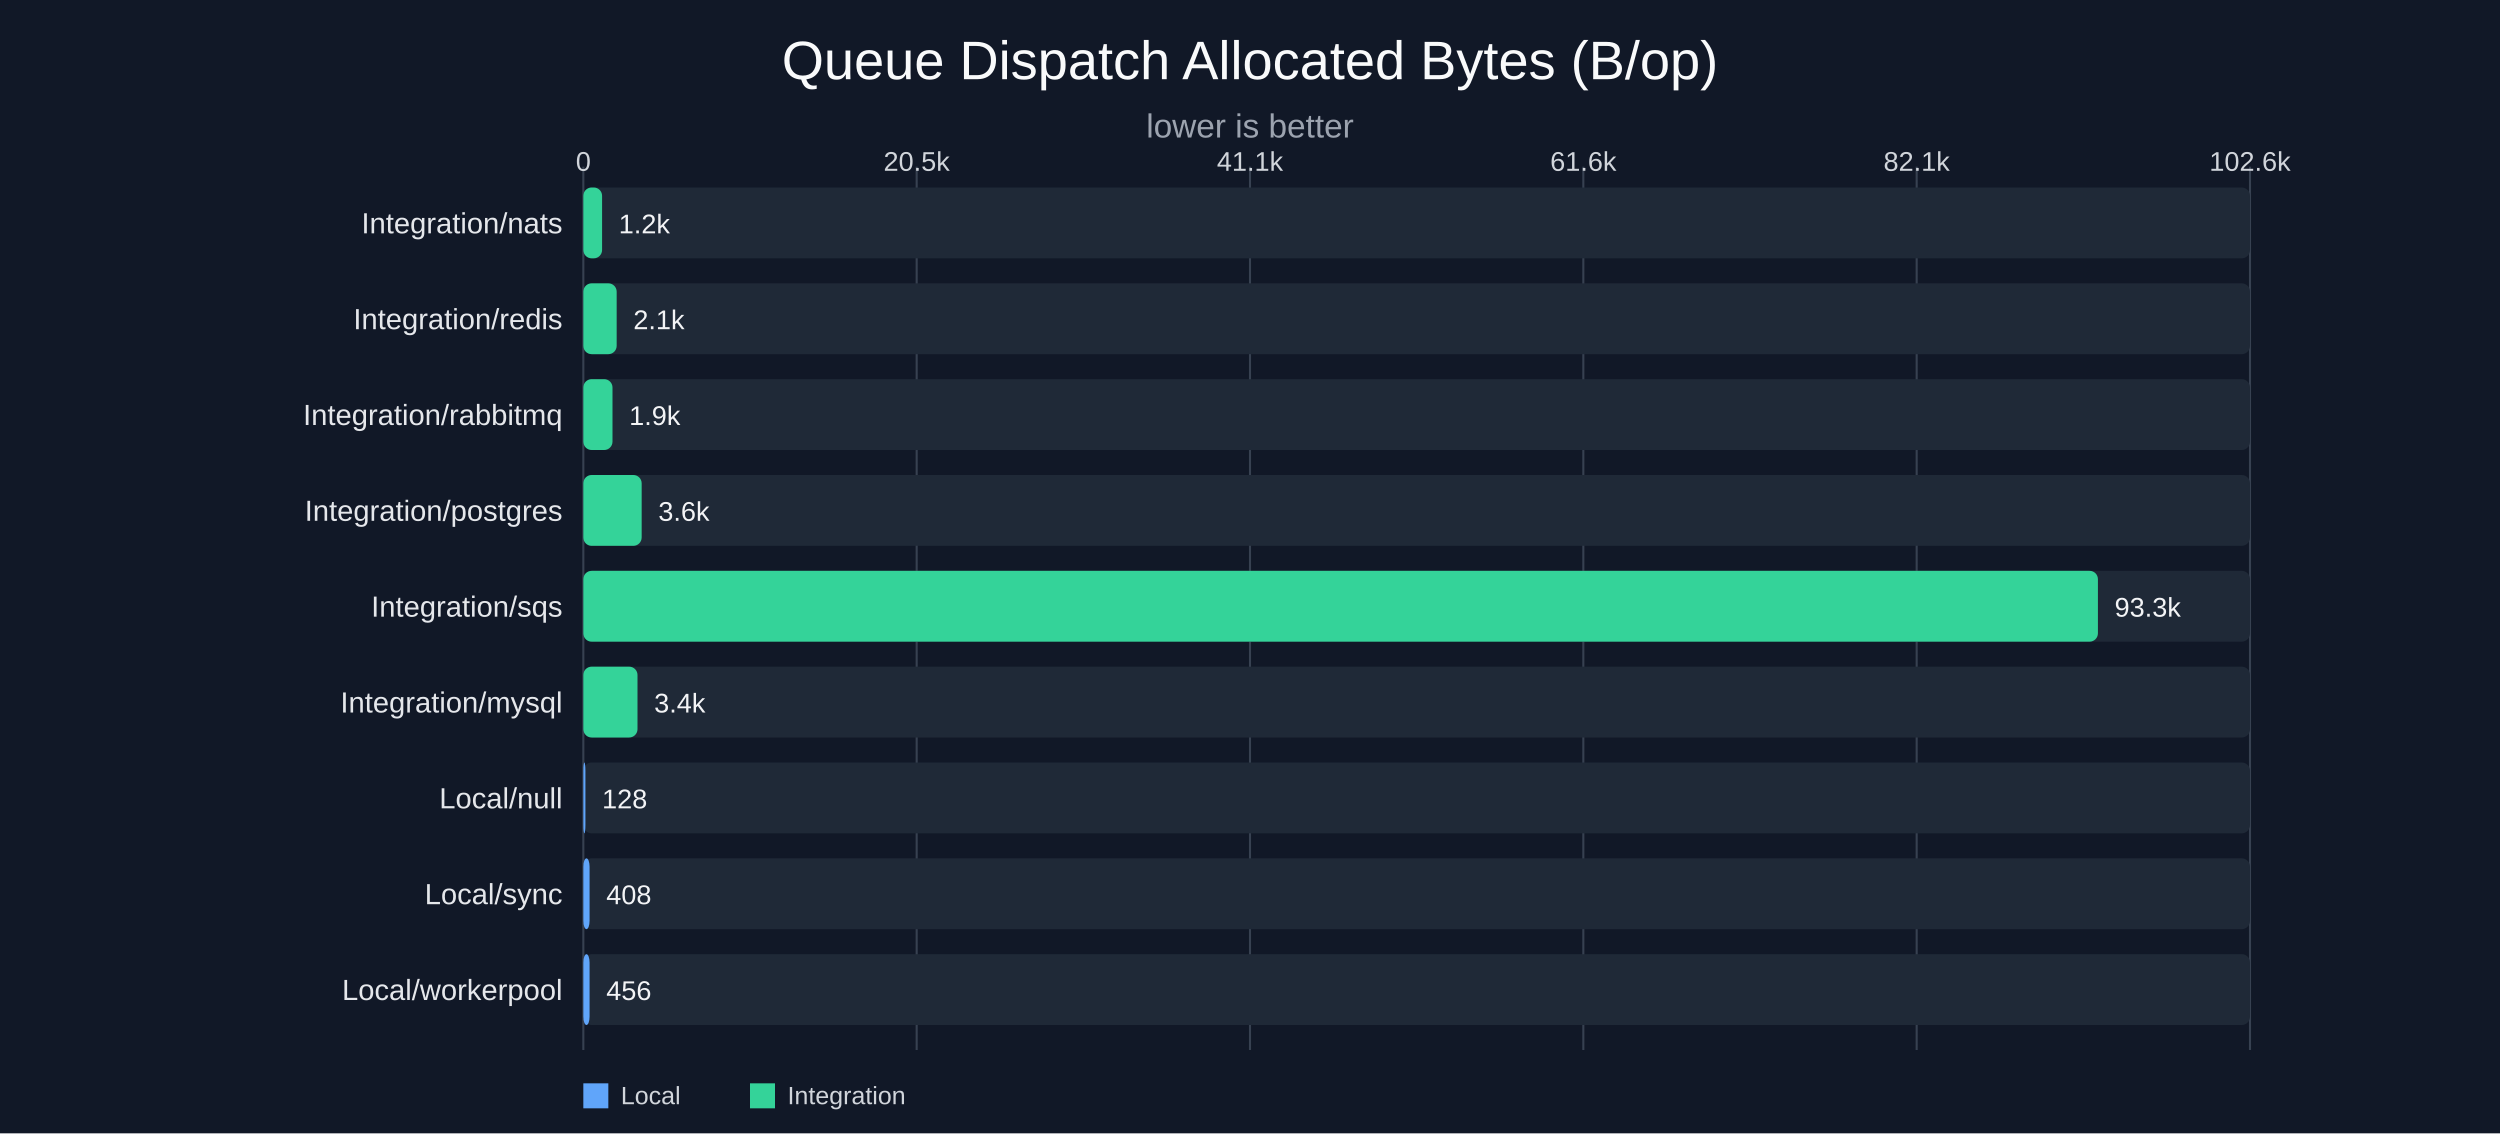
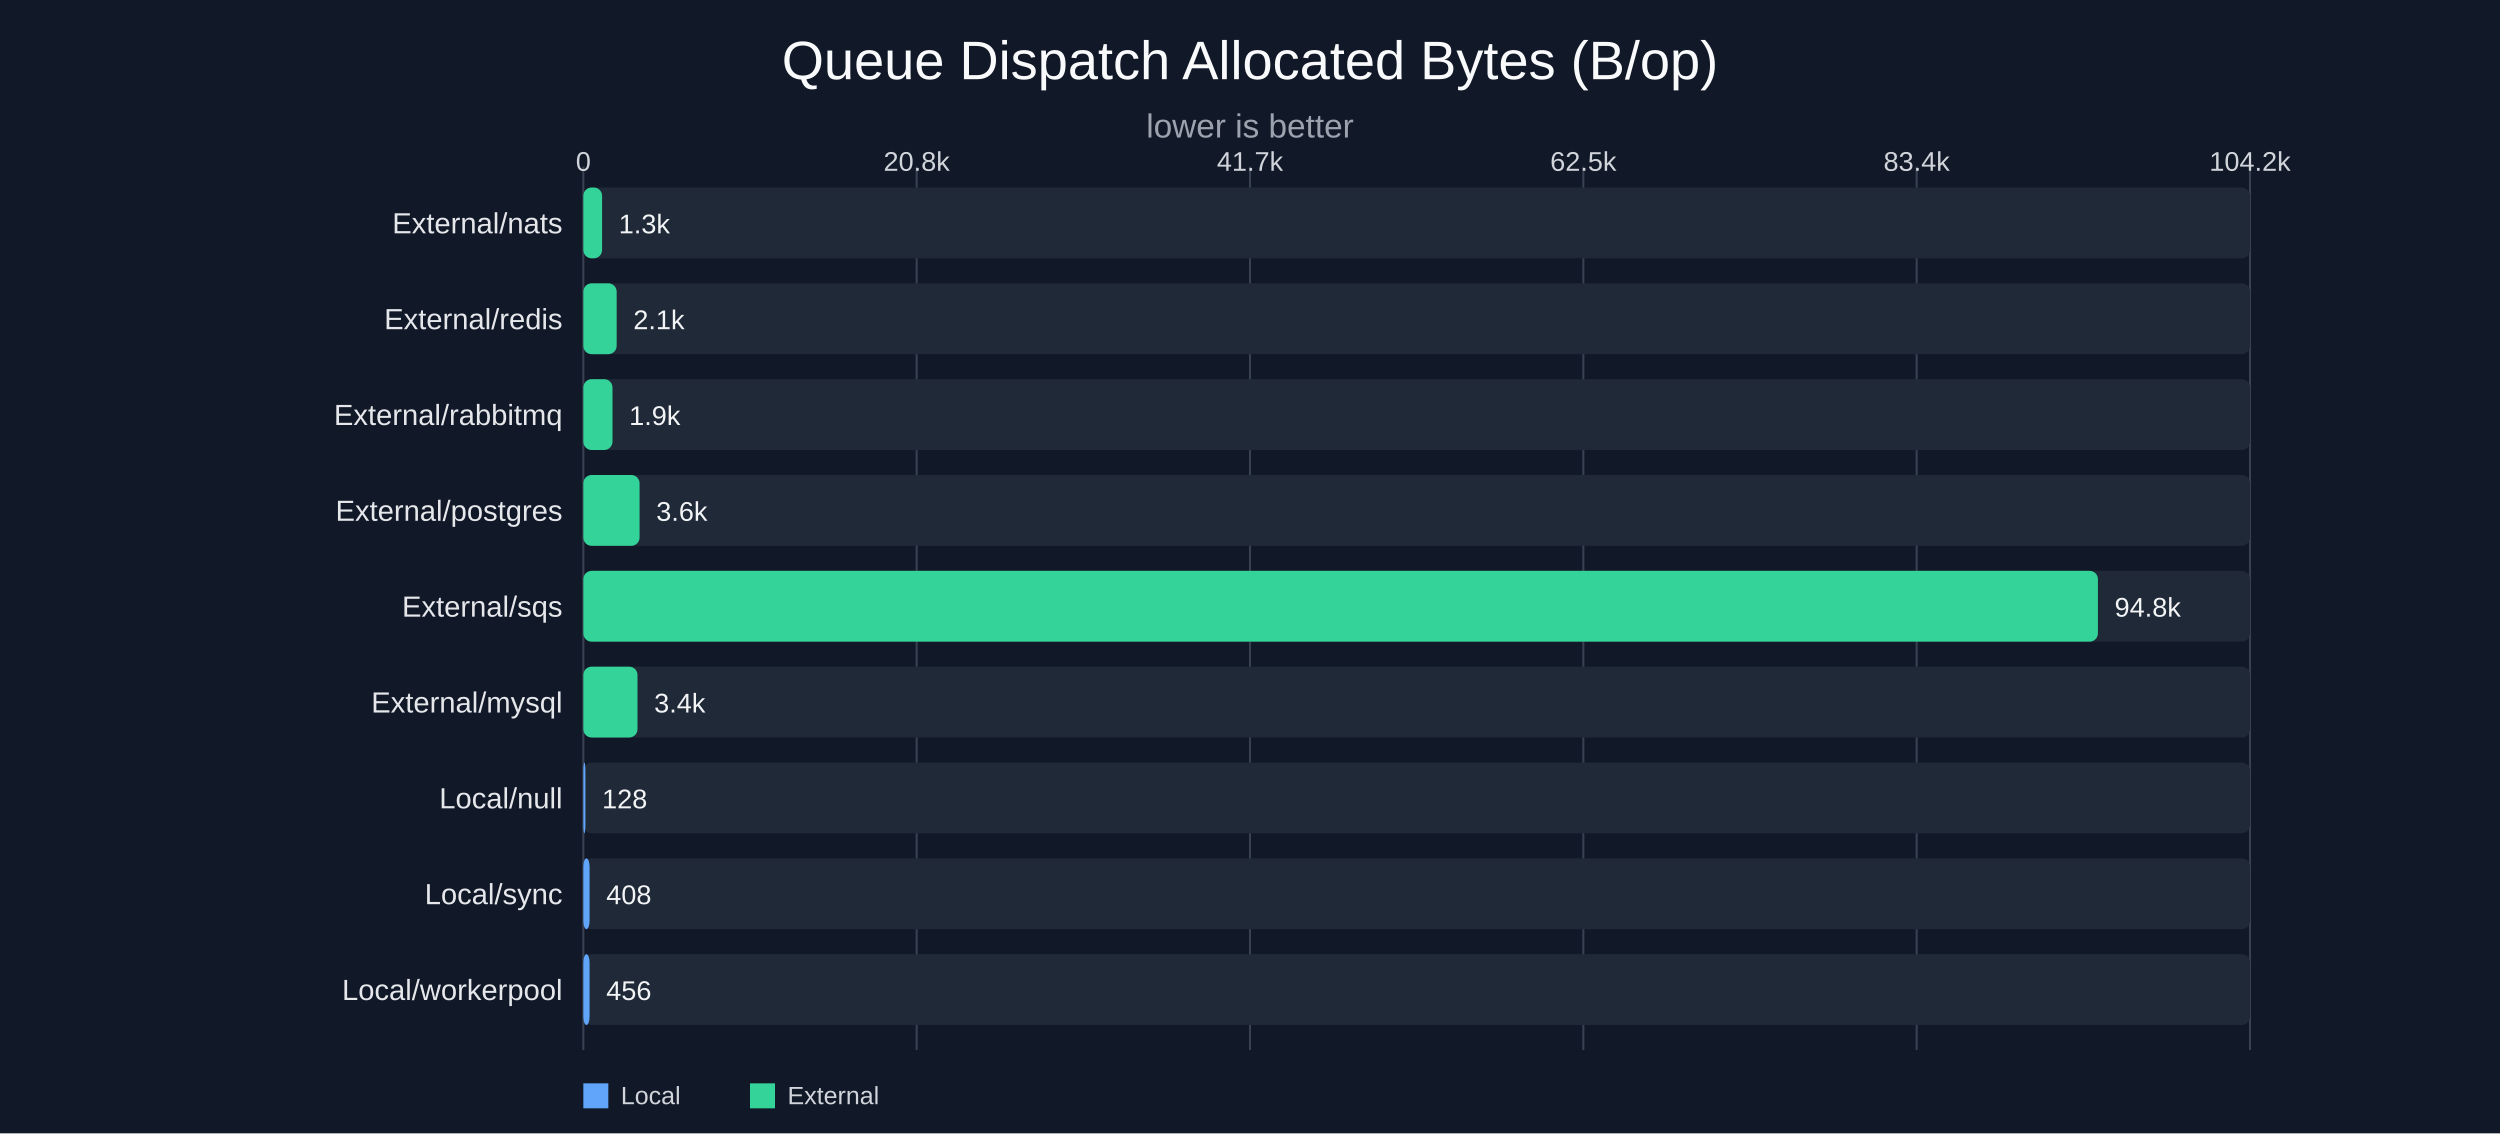
<svg xmlns="http://www.w3.org/2000/svg" width="1200" height="544" viewBox="0 0 1200 544">
  <rect width="100%" height="100%" fill="#111827" />
  <text x="600" y="38" text-anchor="middle" fill="#f9fafb" font-size="26" font-family="Arial, sans-serif">Queue Dispatch Allocated Bytes (B/op)</text>
  <text x="600" y="66" text-anchor="middle" fill="#9ca3af" font-size="16" font-family="Arial, sans-serif">lower is better</text>
  <line x1="280" y1="80" x2="280" y2="504" stroke="#374151" stroke-width="1" />
  <text x="280" y="82" text-anchor="middle" fill="#d1d5db" font-size="13" font-family="Arial, sans-serif">0</text>
  <line x1="440" y1="80" x2="440" y2="504" stroke="#374151" stroke-width="1" />
-   <text x="440" y="82" text-anchor="middle" fill="#d1d5db" font-size="13" font-family="Arial, sans-serif">20.5k</text>
+   <text x="440" y="82" text-anchor="middle" fill="#d1d5db" font-size="13" font-family="Arial, sans-serif">20.8k</text>
  <line x1="600" y1="80" x2="600" y2="504" stroke="#374151" stroke-width="1" />
-   <text x="600" y="82" text-anchor="middle" fill="#d1d5db" font-size="13" font-family="Arial, sans-serif">41.1k</text>
+   <text x="600" y="82" text-anchor="middle" fill="#d1d5db" font-size="13" font-family="Arial, sans-serif">41.7k</text>
  <line x1="760" y1="80" x2="760" y2="504" stroke="#374151" stroke-width="1" />
-   <text x="760" y="82" text-anchor="middle" fill="#d1d5db" font-size="13" font-family="Arial, sans-serif">61.6k</text>
+   <text x="760" y="82" text-anchor="middle" fill="#d1d5db" font-size="13" font-family="Arial, sans-serif">62.5k</text>
  <line x1="920" y1="80" x2="920" y2="504" stroke="#374151" stroke-width="1" />
-   <text x="920" y="82" text-anchor="middle" fill="#d1d5db" font-size="13" font-family="Arial, sans-serif">82.1k</text>
+   <text x="920" y="82" text-anchor="middle" fill="#d1d5db" font-size="13" font-family="Arial, sans-serif">83.4k</text>
  <line x1="1080" y1="80" x2="1080" y2="504" stroke="#374151" stroke-width="1" />
-   <text x="1080" y="82" text-anchor="middle" fill="#d1d5db" font-size="13" font-family="Arial, sans-serif">102.6k</text>
+   <text x="1080" y="82" text-anchor="middle" fill="#d1d5db" font-size="13" font-family="Arial, sans-serif">104.2k</text>
  <rect x="280" y="90" width="800" height="34" rx="4" fill="#1f2937" />
  <rect x="280" y="90" width="9" height="34" rx="4" fill="#34d399" />
-   <text x="270" y="112" text-anchor="end" fill="#e5e7eb" font-size="14" font-family="Arial, sans-serif">Integration/nats</text>
-   <text x="297" y="112" text-anchor="start" fill="#f3f4f6" font-size="13" font-family="Arial, sans-serif">1.2k</text>
+   <text x="270" y="112" text-anchor="end" fill="#e5e7eb" font-size="14" font-family="Arial, sans-serif">External/nats</text>
+   <text x="297" y="112" text-anchor="start" fill="#f3f4f6" font-size="13" font-family="Arial, sans-serif">1.3k</text>
  <rect x="280" y="136" width="800" height="34" rx="4" fill="#1f2937" />
  <rect x="280" y="136" width="16" height="34" rx="4" fill="#34d399" />
-   <text x="270" y="158" text-anchor="end" fill="#e5e7eb" font-size="14" font-family="Arial, sans-serif">Integration/redis</text>
+   <text x="270" y="158" text-anchor="end" fill="#e5e7eb" font-size="14" font-family="Arial, sans-serif">External/redis</text>
  <text x="304" y="158" text-anchor="start" fill="#f3f4f6" font-size="13" font-family="Arial, sans-serif">2.1k</text>
  <rect x="280" y="182" width="800" height="34" rx="4" fill="#1f2937" />
  <rect x="280" y="182" width="14" height="34" rx="4" fill="#34d399" />
-   <text x="270" y="204" text-anchor="end" fill="#e5e7eb" font-size="14" font-family="Arial, sans-serif">Integration/rabbitmq</text>
+   <text x="270" y="204" text-anchor="end" fill="#e5e7eb" font-size="14" font-family="Arial, sans-serif">External/rabbitmq</text>
  <text x="302" y="204" text-anchor="start" fill="#f3f4f6" font-size="13" font-family="Arial, sans-serif">1.9k</text>
  <rect x="280" y="228" width="800" height="34" rx="4" fill="#1f2937" />
-   <rect x="280" y="228" width="28" height="34" rx="4" fill="#34d399" />
-   <text x="270" y="250" text-anchor="end" fill="#e5e7eb" font-size="14" font-family="Arial, sans-serif">Integration/postgres</text>
-   <text x="316" y="250" text-anchor="start" fill="#f3f4f6" font-size="13" font-family="Arial, sans-serif">3.6k</text>
+   <rect x="280" y="228" width="27" height="34" rx="4" fill="#34d399" />
+   <text x="270" y="250" text-anchor="end" fill="#e5e7eb" font-size="14" font-family="Arial, sans-serif">External/postgres</text>
+   <text x="315" y="250" text-anchor="start" fill="#f3f4f6" font-size="13" font-family="Arial, sans-serif">3.6k</text>
  <rect x="280" y="274" width="800" height="34" rx="4" fill="#1f2937" />
  <rect x="280" y="274" width="727" height="34" rx="4" fill="#34d399" />
-   <text x="270" y="296" text-anchor="end" fill="#e5e7eb" font-size="14" font-family="Arial, sans-serif">Integration/sqs</text>
-   <text x="1015" y="296" text-anchor="start" fill="#f3f4f6" font-size="13" font-family="Arial, sans-serif">93.3k</text>
+   <text x="270" y="296" text-anchor="end" fill="#e5e7eb" font-size="14" font-family="Arial, sans-serif">External/sqs</text>
+   <text x="1015" y="296" text-anchor="start" fill="#f3f4f6" font-size="13" font-family="Arial, sans-serif">94.8k</text>
  <rect x="280" y="320" width="800" height="34" rx="4" fill="#1f2937" />
  <rect x="280" y="320" width="26" height="34" rx="4" fill="#34d399" />
-   <text x="270" y="342" text-anchor="end" fill="#e5e7eb" font-size="14" font-family="Arial, sans-serif">Integration/mysql</text>
+   <text x="270" y="342" text-anchor="end" fill="#e5e7eb" font-size="14" font-family="Arial, sans-serif">External/mysql</text>
  <text x="314" y="342" text-anchor="start" fill="#f3f4f6" font-size="13" font-family="Arial, sans-serif">3.4k</text>
  <rect x="280" y="366" width="800" height="34" rx="4" fill="#1f2937" />
  <rect x="280" y="366" width="1" height="34" rx="4" fill="#60a5fa" />
  <text x="270" y="388" text-anchor="end" fill="#e5e7eb" font-size="14" font-family="Arial, sans-serif">Local/null</text>
  <text x="289" y="388" text-anchor="start" fill="#f3f4f6" font-size="13" font-family="Arial, sans-serif">128</text>
  <rect x="280" y="412" width="800" height="34" rx="4" fill="#1f2937" />
  <rect x="280" y="412" width="3" height="34" rx="4" fill="#60a5fa" />
  <text x="270" y="434" text-anchor="end" fill="#e5e7eb" font-size="14" font-family="Arial, sans-serif">Local/sync</text>
  <text x="291" y="434" text-anchor="start" fill="#f3f4f6" font-size="13" font-family="Arial, sans-serif">408</text>
  <rect x="280" y="458" width="800" height="34" rx="4" fill="#1f2937" />
  <rect x="280" y="458" width="3" height="34" rx="4" fill="#60a5fa" />
  <text x="270" y="480" text-anchor="end" fill="#e5e7eb" font-size="14" font-family="Arial, sans-serif">Local/workerpool</text>
  <text x="291" y="480" text-anchor="start" fill="#f3f4f6" font-size="13" font-family="Arial, sans-serif">456</text>
  <rect x="280" y="520" width="12" height="12" fill="#60a5fa" />
  <text x="298" y="530" fill="#d1d5db" font-size="12" font-family="Arial, sans-serif">Local</text>
  <rect x="360" y="520" width="12" height="12" fill="#34d399" />
-   <text x="378" y="530" fill="#d1d5db" font-size="12" font-family="Arial, sans-serif">Integration</text>
+   <text x="378" y="530" fill="#d1d5db" font-size="12" font-family="Arial, sans-serif">External</text>
</svg>
